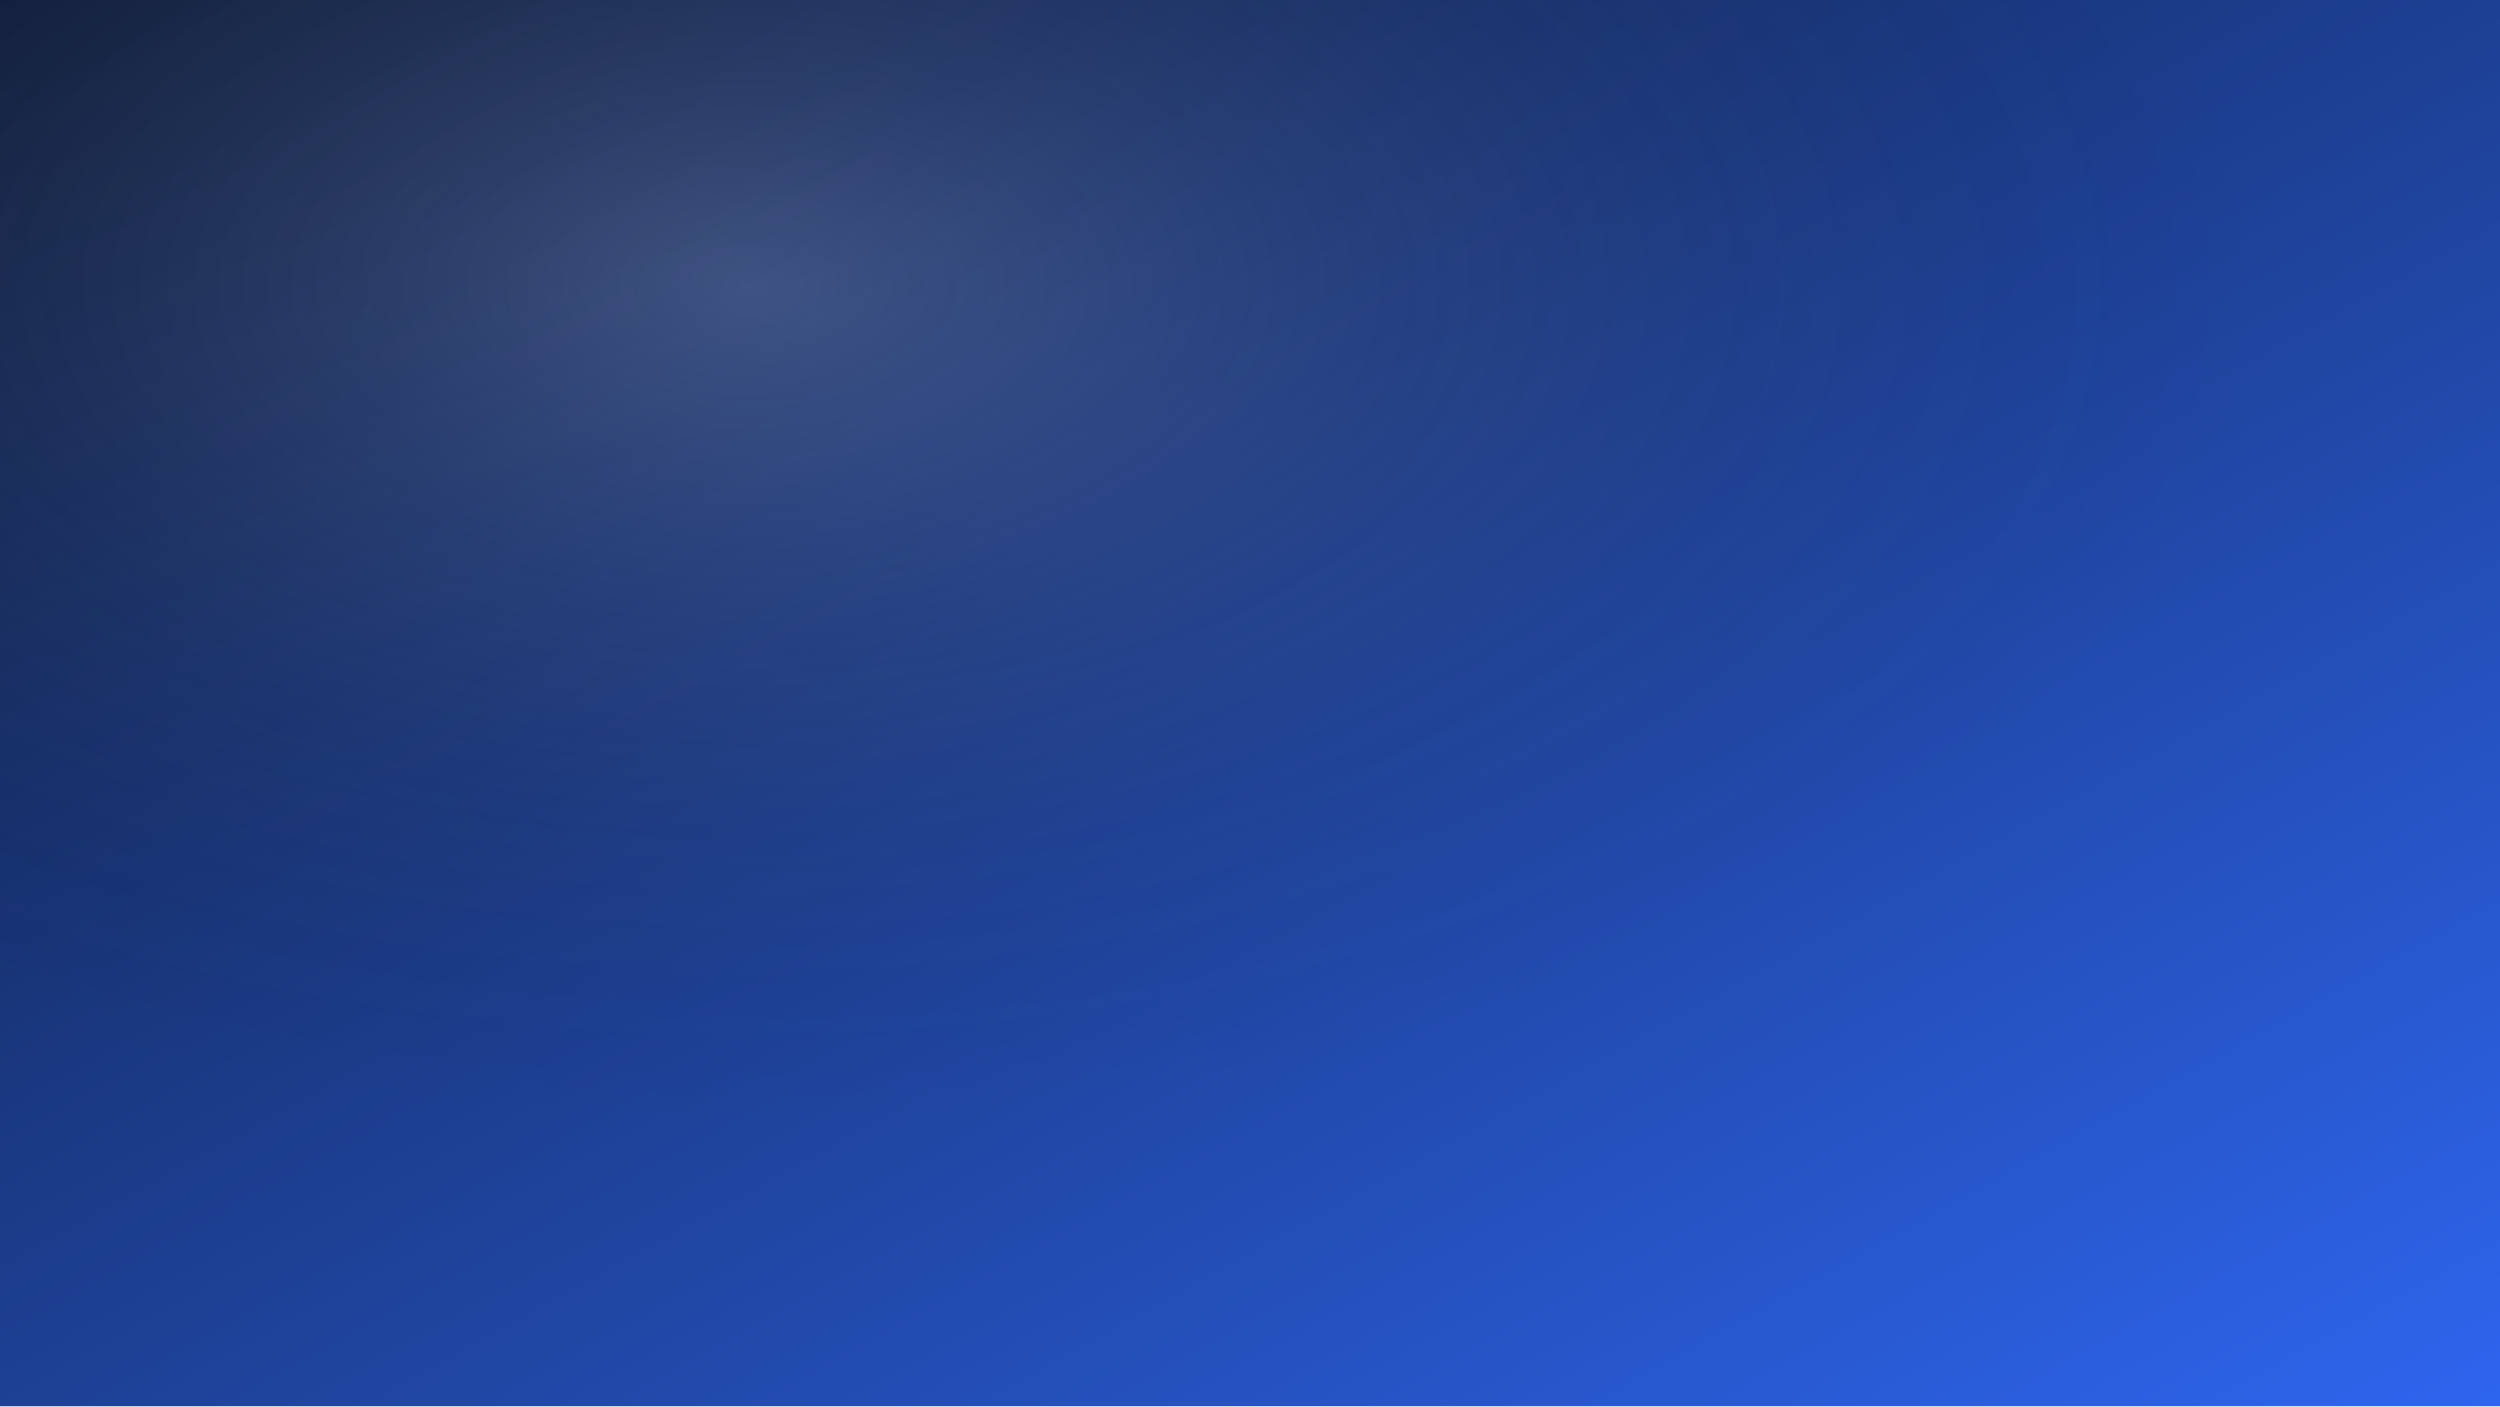
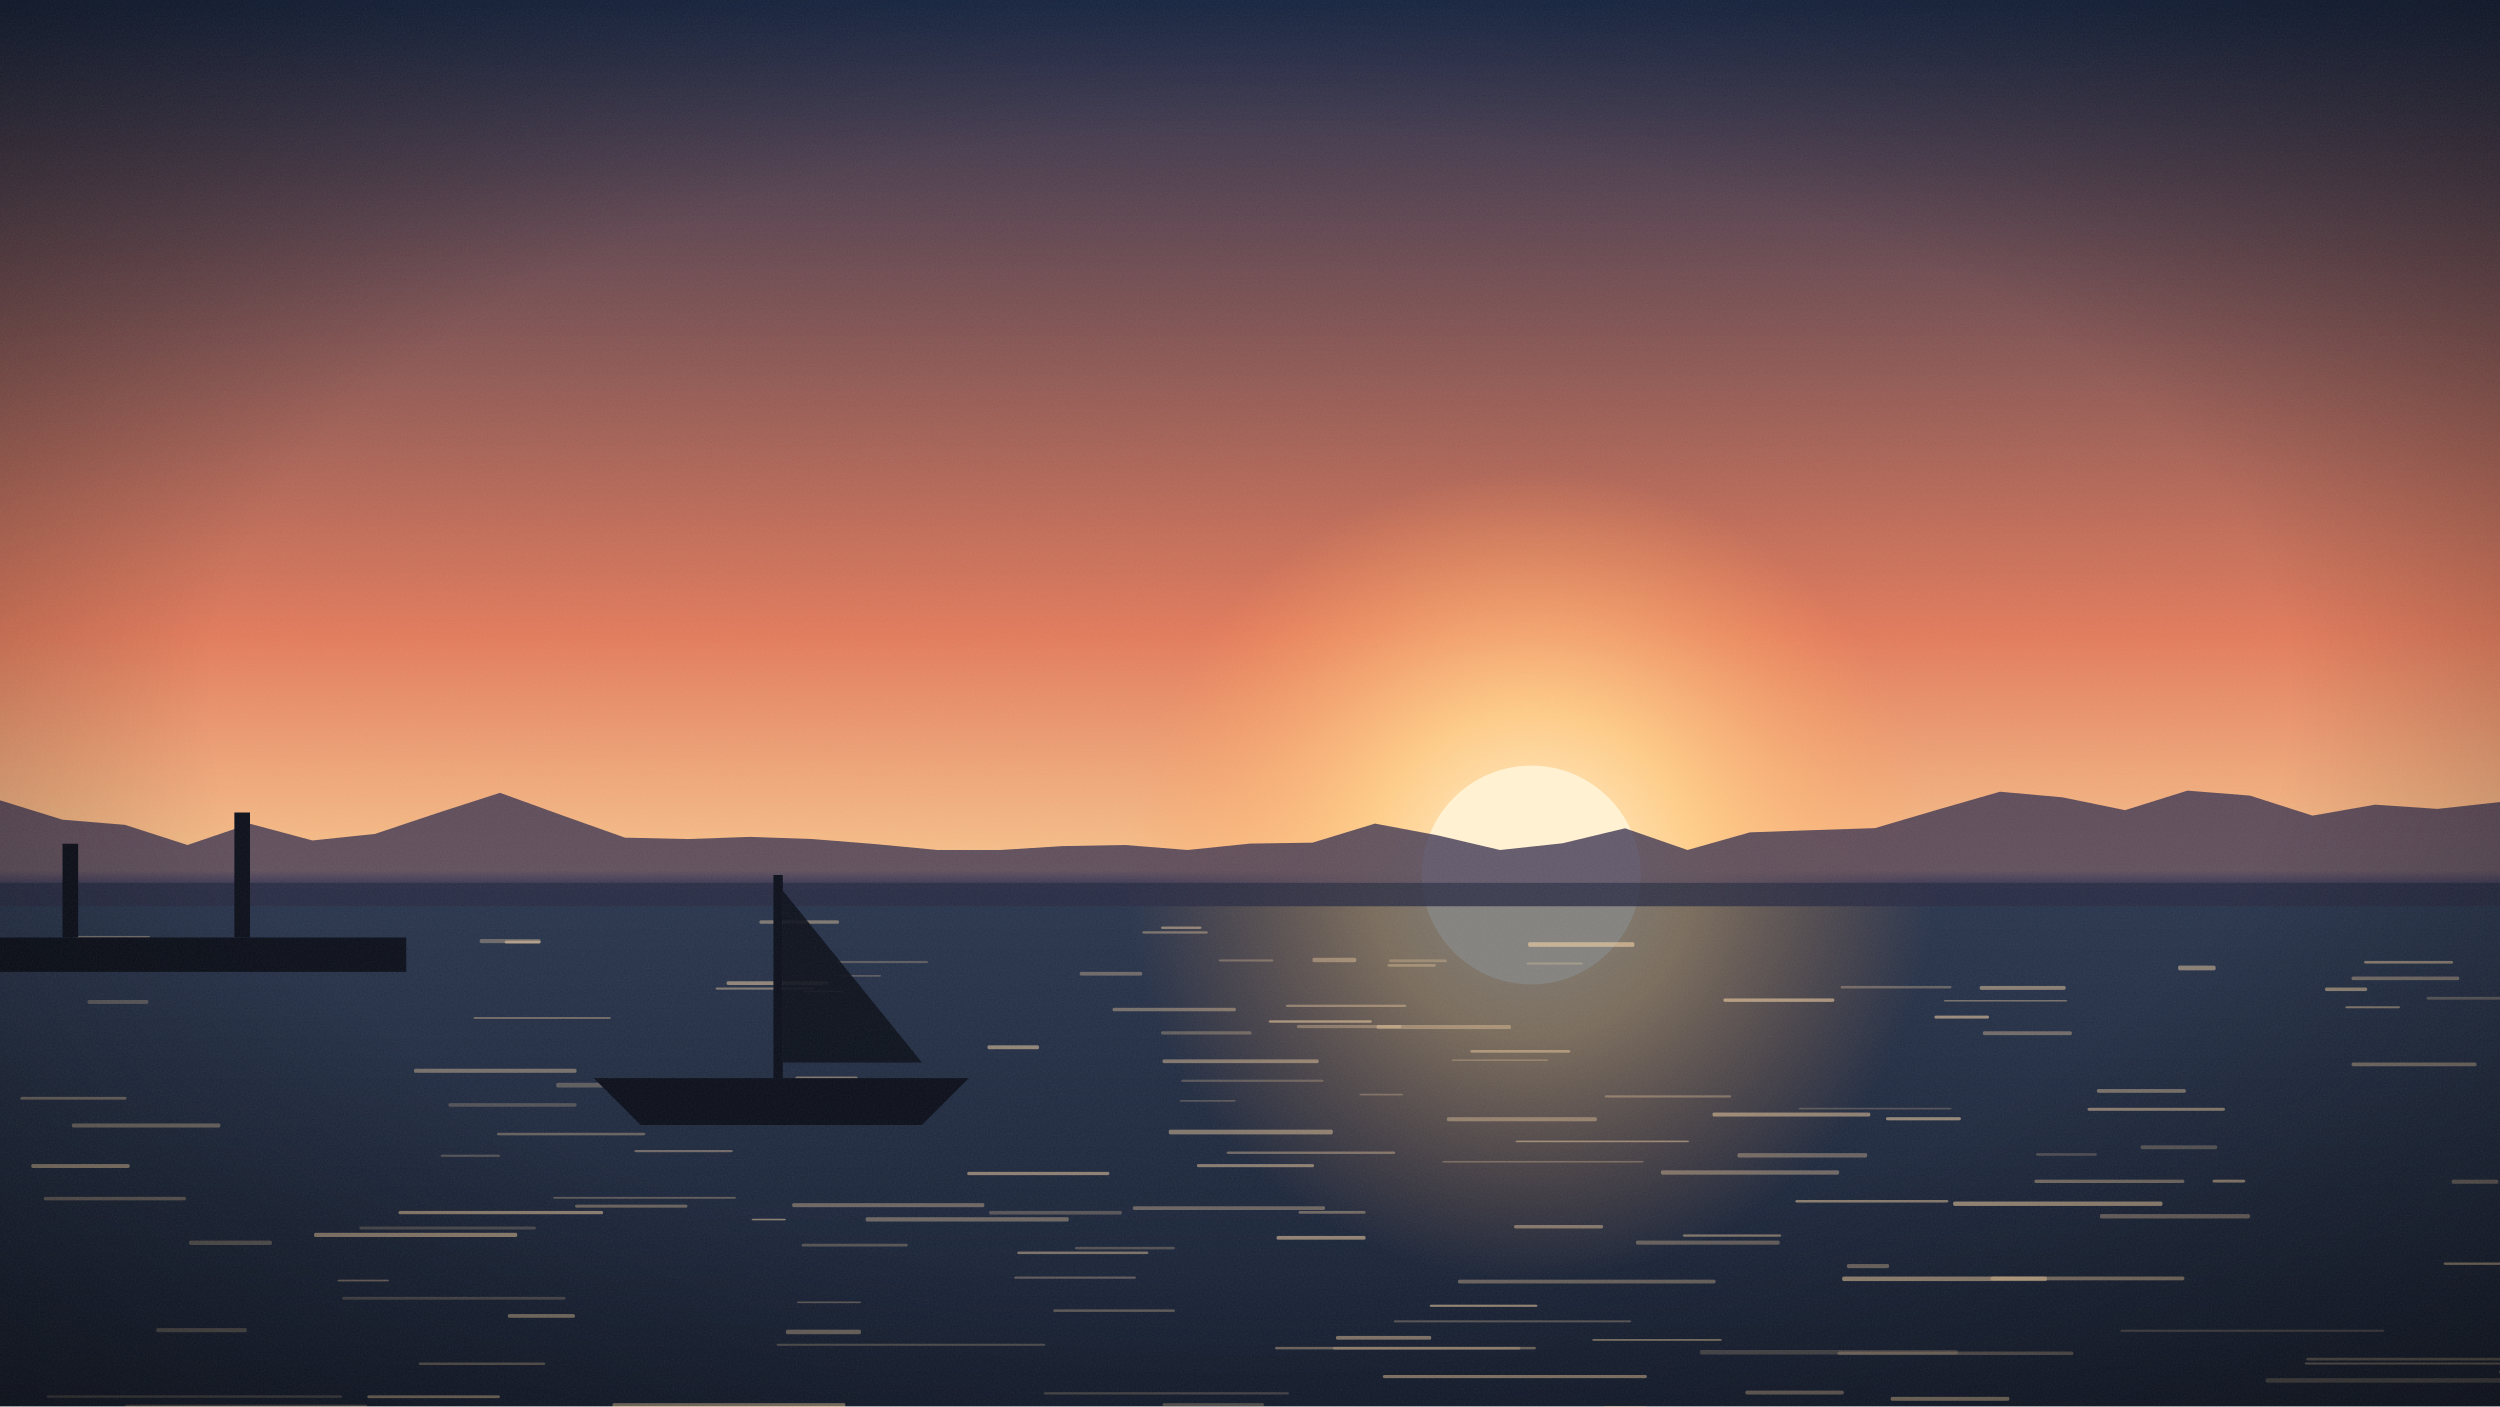
<svg xmlns="http://www.w3.org/2000/svg" width="1600" height="900" viewBox="0 0 1600 900">
  <defs>
-     <linearGradient id="g" x1="0" y1="0" x2="1" y2="1">
-       <stop offset="0" stop-color="#0d1b3a" />
-       <stop offset="1" stop-color="#2e65ee" />
+     <filter id="grain">
+       <feTurbulence type="fractalNoise" baseFrequency="0.9" numOctaves="2" stitchTiles="stitch" />
+       <feColorMatrix values="0 0 0 0 1  0 0 0 0 1  0 0 0 0 1  0 0 0 0.06 0" />
+     </filter>
+     <radialGradient id="vig" cx="0.5" cy="0.5" r="0.75">
+       <stop offset="0.55" stop-color="#000" stop-opacity="0" />
+       <stop offset="1" stop-color="#000" stop-opacity="0.55" />
+     </radialGradient>
+     <linearGradient id="s" x1="0" y1="0" x2="0" y2="1">
+       <stop offset="0" stop-color="#1b2a4a" />
+       <stop offset="0.45" stop-color="#e0795a" />
+       <stop offset="0.62" stop-color="#f6c28b" />
+       <stop offset="0.63" stop-color="#3a4a66" />
+       <stop offset="1" stop-color="#0e1626" />
    </linearGradient>
-     <radialGradient id="r" cx="0.3" cy="0.2" r="0.6">
-       <stop offset="0" stop-color="#ffffff" stop-opacity="0.18" />
-       <stop offset="1" stop-color="#000000" stop-opacity="0" />
+     <radialGradient id="sun" cx="0.5" cy="0.5" r="0.5">
+       <stop offset="0" stop-color="#fff4d6" />
+       <stop offset="0.4" stop-color="#ffd08a" stop-opacity="0.9" />
+       <stop offset="1" stop-color="#ff9a5a" stop-opacity="0" />
    </radialGradient>
  </defs>
-   <rect width="1600" height="900" fill="url(#g)" />
-   <rect width="1600" height="900" fill="url(#r)" />
+   <rect width="1600" height="900" fill="url(#s)" />
+   <circle cx="980" cy="560" r="260" fill="url(#sun)" />
+   <circle cx="980" cy="560" r="70" fill="#fff1d0" />
+   <path d="M0,580 L0.0,512.2 L40.0,524.6 L80.0,527.9 L120.0,540.8 L160.0,527.2 L200.0,537.9 L240.0,533.7 L280.0,520.3 L320.0,507.4 L360.0,521.9 L400.0,536.1 L440.0,537.0 L480.0,535.6 L520.0,537.0 L560.0,540.2 L600.0,544.0 L640.0,544.0 L680.0,541.5 L720.0,540.8 L760.0,544.0 L800.0,539.9 L840.0,539.3 L880.0,527.1 L920.0,534.6 L960.0,544.0 L1000.0,539.7 L1040.0,530.1 L1080.0,544.0 L1120.0,532.7 L1160.0,531.3 L1200.0,530.0 L1240.0,518.2 L1280.0,506.7 L1320.0,510.3 L1360.0,518.5 L1400.0,506.0 L1440.0,509.2 L1480.0,522.0 L1520.0,515.0 L1560.0,517.7 L1600.0,513.3 L1600,580 Z" fill="#3b3350" opacity="0.8" transform="translate(0,0)" />
+   <rect y="565" width="1600" height="335" fill="#1c2438" opacity="0.55" />
+   <rect x="881" y="656" width="86" height="2.6" rx="1" fill="#ffd9a8" opacity="0.35" />
+   <rect x="1019" y="857" width="83" height="1.1" rx="1" fill="#ffd9a8" opacity="0.47" />
+   <rect x="1267" y="631" width="55" height="2.5" rx="1" fill="#ffd9a8" opacity="0.45" />
+   <rect x="268" y="872" width="81" height="1.6" rx="1" fill="#ffd9a8" opacity="0.32" />
+   <rect x="368" y="771" width="72" height="1.9" rx="1" fill="#ffd9a8" opacity="0.34" />
+   <rect x="1250" y="769" width="134" height="2.8" rx="1" fill="#ffd9a8" opacity="0.55" />
+   <rect x="780" y="614" width="35" height="1.4" rx="1" fill="#ffd9a8" opacity="0.28" />
+   <rect x="287" y="706" width="82" height="2.3" rx="1" fill="#ffd9a8" opacity="0.22" />
+   <rect x="1207" y="715" width="48" height="2.0" rx="1" fill="#ffd9a8" opacity="0.52" />
+   <rect x="458" y="632" width="63" height="1.4" rx="1" fill="#ffd9a8" opacity="0.41" />
+   <rect x="1182" y="809" width="27" height="2.6" rx="1" fill="#ffd9a8" opacity="0.36" />
+   <rect x="503" y="851" width="48" height="2.9" rx="1" fill="#ffd9a8" opacity="0.36" />
+   <rect x="840" y="613" width="28" height="2.8" rx="1" fill="#ffd9a8" opacity="0.37" />
+   <rect x="743" y="660" width="58" height="2.1" rx="1" fill="#ffd9a8" opacity="0.27" />
+   <rect x="674" y="838" width="78" height="1.6" rx="1" fill="#ffd9a8" opacity="0.31" />
+   <rect x="554" y="779" width="130" height="2.8" rx="1" fill="#ffd9a8" opacity="0.35" />
+   <rect x="1178" y="631" width="71" height="1.6" rx="1" fill="#ffd9a8" opacity="0.29" />
+   <rect x="748" y="723" width="105" height="3.0" rx="1" fill="#ffd9a8" opacity="0.43" />
+   <rect x="47" y="599" width="49" height="1.0" rx="1" fill="#ffd9a8" opacity="0.37" />
+   <rect x="1475" y="872" width="177" height="1.3" rx="1" fill="#ffd9a8" opacity="0.37" />
+   <rect x="507" y="770" width="123" height="2.6" rx="1" fill="#ffd9a8" opacity="0.35" />
+   <rect x="1505" y="680" width="80" height="2.4" rx="1" fill="#ffd9a8" opacity="0.40" />
+   <rect x="28" y="766" width="91" height="2.2" rx="1" fill="#ffd9a8" opacity="0.33" />
+   <rect x="219" y="830" width="143" height="1.8" rx="1" fill="#ffd9a8" opacity="0.23" />
+   <rect x="1112" y="738" width="83" height="2.8" rx="1" fill="#ffd9a8" opacity="0.33" />
+   <rect x="538" y="624" width="26" height="1.1" rx="1" fill="#ffd9a8" opacity="0.24" />
+   <rect x="1450" y="882" width="176" height="2.9" rx="1" fill="#ffd9a8" opacity="0.25" />
+   <rect x="1088" y="864" width="165" height="2.9" rx="1" fill="#ffd9a8" opacity="0.22" />
+   <rect x="513" y="796" width="68" height="1.8" rx="1" fill="#ffd9a8" opacity="0.26" />
+   <rect x="831" y="775" width="43" height="1.8" rx="1" fill="#ffd9a8" opacity="0.35" />
+   <rect x="1149" y="768" width="98" height="1.6" rx="1" fill="#ffd9a8" opacity="0.48" />
+   <rect x="497" y="860" width="172" height="1.3" rx="1" fill="#ffd9a8" opacity="0.25" />
+   <rect x="265" y="684" width="104" height="2.6" rx="1" fill="#ffd9a8" opacity="0.38" />
+   <rect x="892" y="845" width="152" height="1.3" rx="1" fill="#ffd9a8" opacity="0.29" />
+   <rect x="933" y="819" width="165" height="2.4" rx="1" fill="#ffd9a8" opacity="0.34" />
+   <rect x="1096" y="712" width="101" height="2.6" rx="1" fill="#ffd9a8" opacity="0.48" />
+   <rect x="1026" y="900" width="28" height="2.2" rx="1" fill="#ffd9a8" opacity="0.52" />
+   <rect x="1336" y="709" width="88" height="1.9" rx="1" fill="#ffd9a8" opacity="0.49" />
+   <rect x="941" y="672" width="64" height="1.7" rx="1" fill="#ffd9a8" opacity="0.42" />
+   <rect x="1269" y="660" width="57" height="2.5" rx="1" fill="#ffd9a8" opacity="0.35" />
+   <rect x="1027" y="701" width="81" height="1.4" rx="1" fill="#ffd9a8" opacity="0.32" />
+   <rect x="1416" y="755" width="21" height="1.8" rx="1" fill="#ffd9a8" opacity="0.52" />
+   <rect x="307" y="601" width="39" height="2.6" rx="1" fill="#ffd9a8" opacity="0.33" />
+   <rect x="855" y="855" width="61" height="2.4" rx="1" fill="#ffd9a8" opacity="0.47" />
+   <rect x="1077" y="790" width="63" height="1.5" rx="1" fill="#ffd9a8" opacity="0.43" />
+   <rect x="926" y="715" width="96" height="2.6" rx="1" fill="#ffd9a8" opacity="0.36" />
+   <rect x="1274" y="817" width="124" height="2.4" rx="1" fill="#ffd9a8" opacity="0.47" />
+   <rect x="282" y="739" width="38" height="1.4" rx="1" fill="#ffd9a8" opacity="0.25" />
+   <rect x="406" y="736" width="63" height="1.4" rx="1" fill="#ffd9a8" opacity="0.36" />
+   <rect x="889" y="614" width="37" height="1.8" rx="1" fill="#ffd9a8" opacity="0.26" />
+   <rect x="465" y="628" width="65" height="2.4" rx="1" fill="#ffd9a8" opacity="0.49" />
+   <rect x="1179" y="817" width="131" height="2.9" rx="1" fill="#ffd9a8" opacity="0.55" />
+   <rect x="100" y="850" width="58" height="2.6" rx="1" fill="#ffd9a8" opacity="0.27" />
+   <rect x="80" y="899" width="155" height="1.4" rx="1" fill="#ffd9a8" opacity="0.29" />
+   <rect x="1047" y="794" width="92" height="2.6" rx="1" fill="#ffd9a8" opacity="0.31" />
+   <rect x="853" y="862" width="120" height="1.9" rx="1" fill="#ffd9a8" opacity="0.27" />
+   <rect x="823" y="643" width="77" height="1.5" rx="1" fill="#ffd9a8" opacity="0.36" />
+   <rect x="785" y="737" width="108" height="1.5" rx="1" fill="#ffd9a8" opacity="0.36" />
+   <rect x="1505" y="625" width="69" height="2.3" rx="1" fill="#ffd9a8" opacity="0.38" />
+   <rect x="688" y="798" width="64" height="1.6" rx="1" fill="#ffd9a8" opacity="0.24" />
+   <rect x="1176" y="865" width="151" height="2.2" rx="1" fill="#ffd9a8" opacity="0.29" />
+   <rect x="830" y="656" width="67" height="2.0" rx="1" fill="#ffd9a8" opacity="0.31" />
+   <rect x="356" y="693" width="35" height="3.0" rx="1" fill="#ffd9a8" opacity="0.27" />
+   <rect x="870" y="700" width="28" height="1.1" rx="1" fill="#ffd9a8" opacity="0.26" />
+   <rect x="201" y="789" width="130" height="2.7" rx="1" fill="#ffd9a8" opacity="0.52" />
+   <rect x="509" y="689" width="40" height="2.9" rx="1" fill="#ffd9a8" opacity="0.41" />
+   <rect x="535" y="615" width="59" height="1.4" rx="1" fill="#ffd9a8" opacity="0.25" />
+   <rect x="668" y="891" width="157" height="1.5" rx="1" fill="#ffd9a8" opacity="0.23" />
+   <rect x="1569" y="755" width="30" height="2.6" rx="1" fill="#ffd9a8" opacity="0.34" />
+   <rect x="632" y="669" width="33" height="2.5" rx="1" fill="#ffd9a8" opacity="0.50" />
+   <rect x="756" y="691" width="91" height="1.4" rx="1" fill="#ffd9a8" opacity="0.24" />
+   <rect x="1501" y="644" width="35" height="1.3" rx="1" fill="#ffd9a8" opacity="0.46" />
+   <rect x="1357" y="851" width="169" height="1.4" rx="1" fill="#ffd9a8" opacity="0.23" />
+   <rect x="318" y="725" width="95" height="1.6" rx="1" fill="#ffd9a8" opacity="0.32" />
+   <rect x="1599" y="877" width="96" height="1.9" rx="1" fill="#ffd9a8" opacity="0.26" />
+   <rect x="817" y="791" width="57" height="2.4" rx="1" fill="#ffd9a8" opacity="0.51" />
+   <rect x="969" y="784" width="57" height="2.2" rx="1" fill="#ffd9a8" opacity="0.41" />
+   <rect x="354" y="766" width="117" height="1.2" rx="1" fill="#ffd9a8" opacity="0.29" />
+   <rect x="30" y="893" width="189" height="1.6" rx="1" fill="#ffd9a8" opacity="0.22" />
+   <rect x="392" y="898" width="149" height="2.6" rx="1" fill="#ffd9a8" opacity="0.50" />
+   <rect x="691" y="622" width="40" height="2.4" rx="1" fill="#ffd9a8" opacity="0.33" />
+   <rect x="755" y="704" width="36" height="1.1" rx="1" fill="#ffd9a8" opacity="0.22" />
+   <rect x="885" y="880" width="169" height="2.0" rx="1" fill="#ffd9a8" opacity="0.50" />
+   <rect x="303" y="651" width="88" height="1.0" rx="1" fill="#ffd9a8" opacity="0.43" />
+   <rect x="235" y="893" width="85" height="1.8" rx="1" fill="#ffd9a8" opacity="0.48" />
+   <rect x="744" y="678" width="100" height="2.4" rx="1" fill="#ffd9a8" opacity="0.42" />
+   <rect x="651" y="801" width="84" height="1.6" rx="1" fill="#ffd9a8" opacity="0.42" />
+   <rect x="1370" y="733" width="49" height="2.5" rx="1" fill="#ffd9a8" opacity="0.27" />
+   <rect x="978" y="603" width="68" height="3.0" rx="1" fill="#ffd9a8" opacity="0.53" />
+   <rect x="173" y="616" width="30" height="1.0" rx="1" fill="#ffd9a8" opacity="0.38" />
+   <rect x="46" y="719" width="95" height="2.6" rx="1" fill="#ffd9a8" opacity="0.37" />
+   <rect x="915" y="835" width="69" height="1.4" rx="1" fill="#ffd9a8" opacity="0.54" />
+   <rect x="230" y="785" width="113" height="1.9" rx="1" fill="#ffd9a8" opacity="0.22" />
+   <rect x="216" y="819" width="33" height="1.1" rx="1" fill="#ffd9a8" opacity="0.39" />
+   <rect x="1553" y="638" width="51" height="1.8" rx="1" fill="#ffd9a8" opacity="0.28" />
+   <rect x="649" y="817" width="78" height="1.4" rx="1" fill="#ffd9a8" opacity="0.30" />
+   <rect x="255" y="775" width="131" height="2.1" rx="1" fill="#ffd9a8" opacity="0.51" />
+   <rect x="1564" y="808" width="91" height="1.5" rx="1" fill="#ffd9a8" opacity="0.54" />
+   <rect x="1210" y="894" width="76" height="2.5" rx="1" fill="#ffd9a8" opacity="0.48" />
+   <rect x="1117" y="890" width="63" height="2.5" rx="1" fill="#ffd9a8" opacity="0.37" />
+   <rect x="766" y="745" width="75" height="2.0" rx="1" fill="#ffd9a8" opacity="0.46" />
+   <rect x="325" y="841" width="43" height="2.4" rx="1" fill="#ffd9a8" opacity="0.45" />
+   <rect x="392" y="695" width="90" height="1.9" rx="1" fill="#ffd9a8" opacity="0.22" />
+   <rect x="731" y="596" width="42" height="1.5" rx="1" fill="#ffd9a8" opacity="0.36" />
+   <rect x="20" y="745" width="63" height="2.5" rx="1" fill="#ffd9a8" opacity="0.51" />
+   <rect x="1488" y="632" width="27" height="2.3" rx="1" fill="#ffd9a8" opacity="0.51" />
+   <rect x="1303" y="738" width="39" height="1.7" rx="1" fill="#ffd9a8" opacity="0.22" />
+   <rect x="202" y="620" width="46" height="1.4" rx="1" fill="#ffd9a8" opacity="0.32" />
+   <rect x="1244" y="640" width="79" height="1.0" rx="1" fill="#ffd9a8" opacity="0.37" />
+   <rect x="1344" y="777" width="96" height="2.8" rx="1" fill="#ffd9a8" opacity="0.36" />
+   <rect x="1513" y="615" width="57" height="1.7" rx="1" fill="#ffd9a8" opacity="0.48" />
+   <rect x="812" y="653" width="66" height="1.5" rx="1" fill="#ffd9a8" opacity="0.52" />
+   <rect x="712" y="645" width="79" height="2.2" rx="1" fill="#ffd9a8" opacity="0.37" />
+   <rect x="1103" y="639" width="71" height="2.2" rx="1" fill="#ffd9a8" opacity="0.54" />
+   <rect x="56" y="640" width="39" height="2.5" rx="1" fill="#ffd9a8" opacity="0.26" />
+   <rect x="1342" y="697" width="57" height="2.4" rx="1" fill="#ffd9a8" opacity="0.41" />
+   <rect x="1394" y="618" width="24" height="3.0" rx="1" fill="#ffd9a8" opacity="0.46" />
+   <rect x="743" y="593" width="26" height="1.5" rx="1" fill="#ffd9a8" opacity="0.45" />
+   <rect x="816" y="862" width="167" height="1.6" rx="1" fill="#ffd9a8" opacity="0.39" />
+   <rect x="481" y="780" width="22" height="1.0" rx="1" fill="#ffd9a8" opacity="0.48" />
+   <rect x="510" y="833" width="41" height="1.0" rx="1" fill="#ffd9a8" opacity="0.31" />
+   <rect x="888" y="617" width="31" height="1.7" rx="1" fill="#ffd9a8" opacity="0.32" />
+   <rect x="929" y="678" width="62" height="1.0" rx="1" fill="#ffd9a8" opacity="0.26" />
+   <rect x="744" y="898" width="65" height="1.9" rx="1" fill="#ffd9a8" opacity="0.30" />
+   <rect x="514" y="634" width="26" height="1.0" rx="1" fill="#ffd9a8" opacity="0.37" />
+   <rect x="970" y="730" width="111" height="1.0" rx="1" fill="#ffd9a8" opacity="0.45" />
+   <rect x="323" y="602" width="23" height="1.9" rx="1" fill="#ffd9a8" opacity="0.47" />
+   <rect x="725" y="772" width="123" height="2.4" rx="1" fill="#ffd9a8" opacity="0.34" />
+   <rect x="619" y="750" width="91" height="2.1" rx="1" fill="#ffd9a8" opacity="0.49" />
+   <rect x="1476" y="869" width="169" height="1.7" rx="1" fill="#ffd9a8" opacity="0.32" />
+   <rect x="121" y="794" width="53" height="2.8" rx="1" fill="#ffd9a8" opacity="0.29" />
+   <rect x="1302" y="755" width="96" height="2.1" rx="1" fill="#ffd9a8" opacity="0.40" />
+   <rect x="13" y="702" width="68" height="1.8" rx="1" fill="#ffd9a8" opacity="0.37" />
+   <rect x="923" y="743" width="129" height="1.0" rx="1" fill="#ffd9a8" opacity="0.27" />
+   <rect x="1238" y="650" width="35" height="1.9" rx="1" fill="#ffd9a8" opacity="0.53" />
+   <rect x="633" y="775" width="85" height="2.3" rx="1" fill="#ffd9a8" opacity="0.26" />
+   <rect x="1063" y="749" width="114" height="2.8" rx="1" fill="#ffd9a8" opacity="0.36" />
+   <rect x="977" y="616" width="36" height="1.3" rx="1" fill="#ffd9a8" opacity="0.26" />
+   <rect x="486" y="589" width="51" height="2.2" rx="1" fill="#ffd9a8" opacity="0.40" />
+   <rect x="1151" y="709" width="98" height="1.0" rx="1" fill="#ffd9a8" opacity="0.23" />
+   <g fill="#0b0f1a">
+     <path d="M380 690 L620 690 L590 720 L410 720 Z" />
+     <rect x="495" y="560" width="6" height="130" />
+     <path d="M501 570 L590 680 L501 680 Z" opacity="0.9" />
+   </g>
+   <g fill="#0b0f1a">
+     <rect x="0" y="600" width="260" height="22" />
+     <rect x="40" y="540" width="10" height="60" />
+     <rect x="150" y="520" width="10" height="80" />
+   </g>
+   <rect width="1600" height="900" fill="url(#vig)" />
+   <rect width="1600" height="900" filter="url(#grain)" />
</svg>
